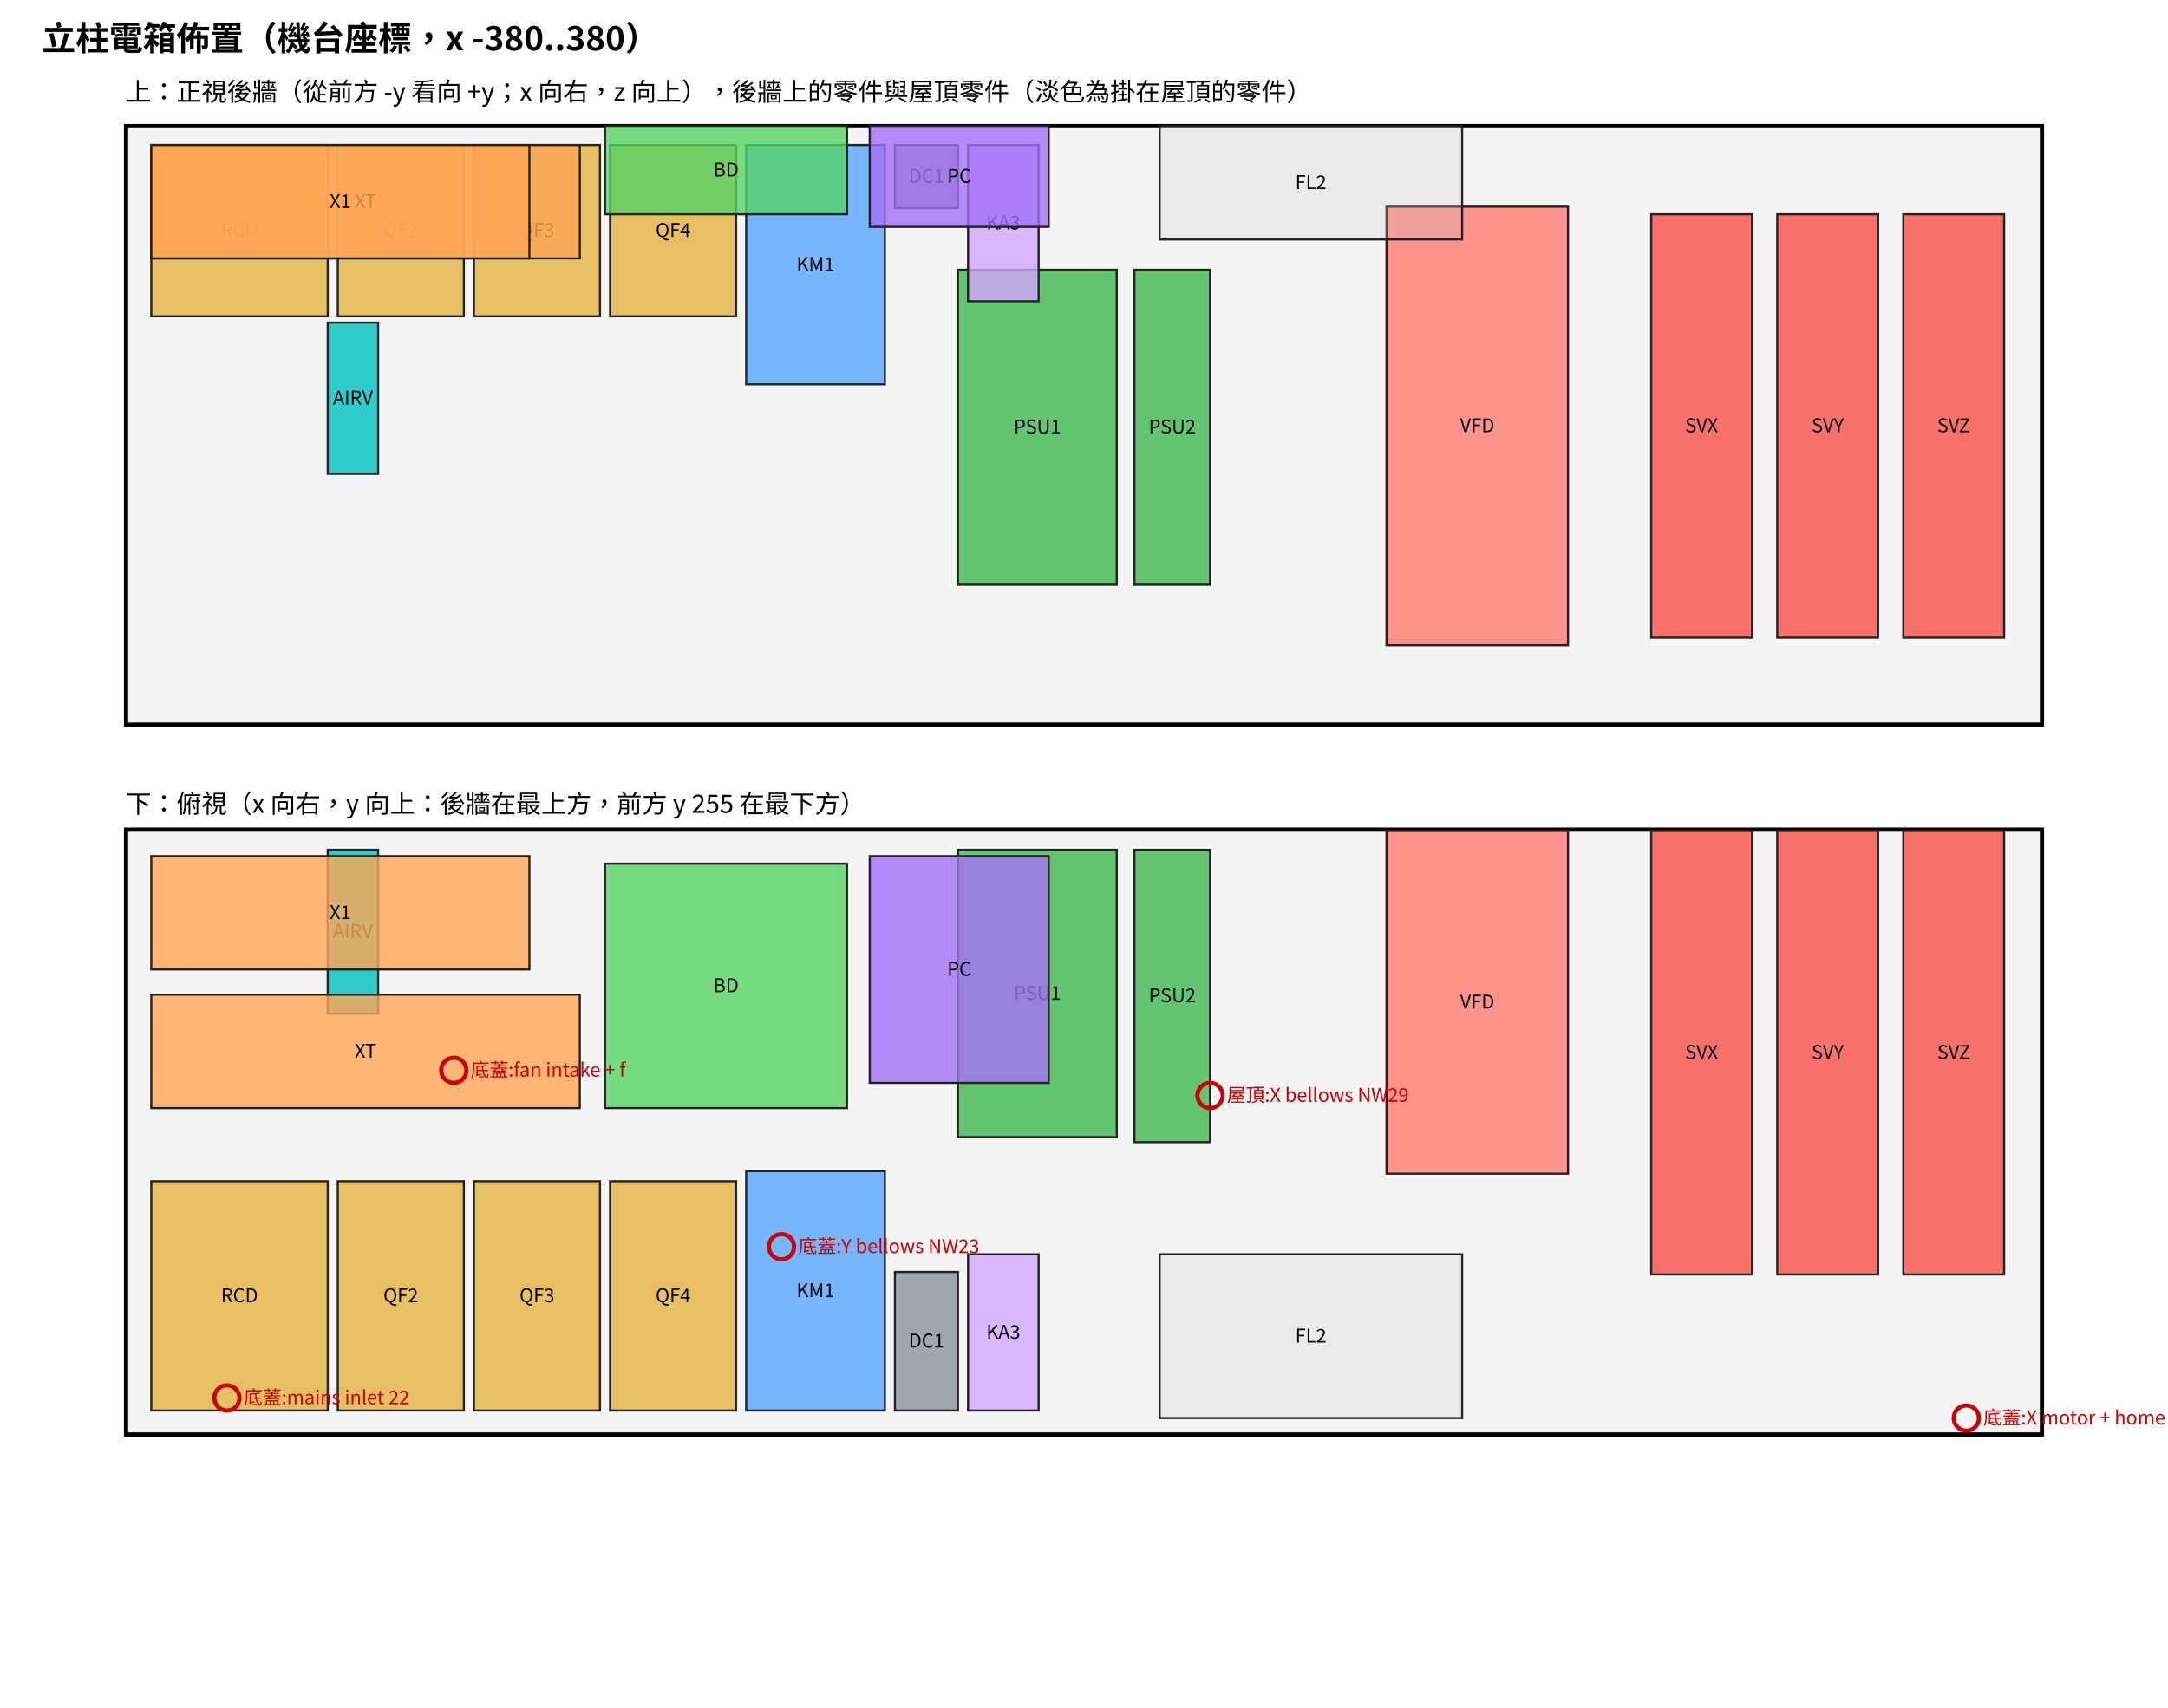
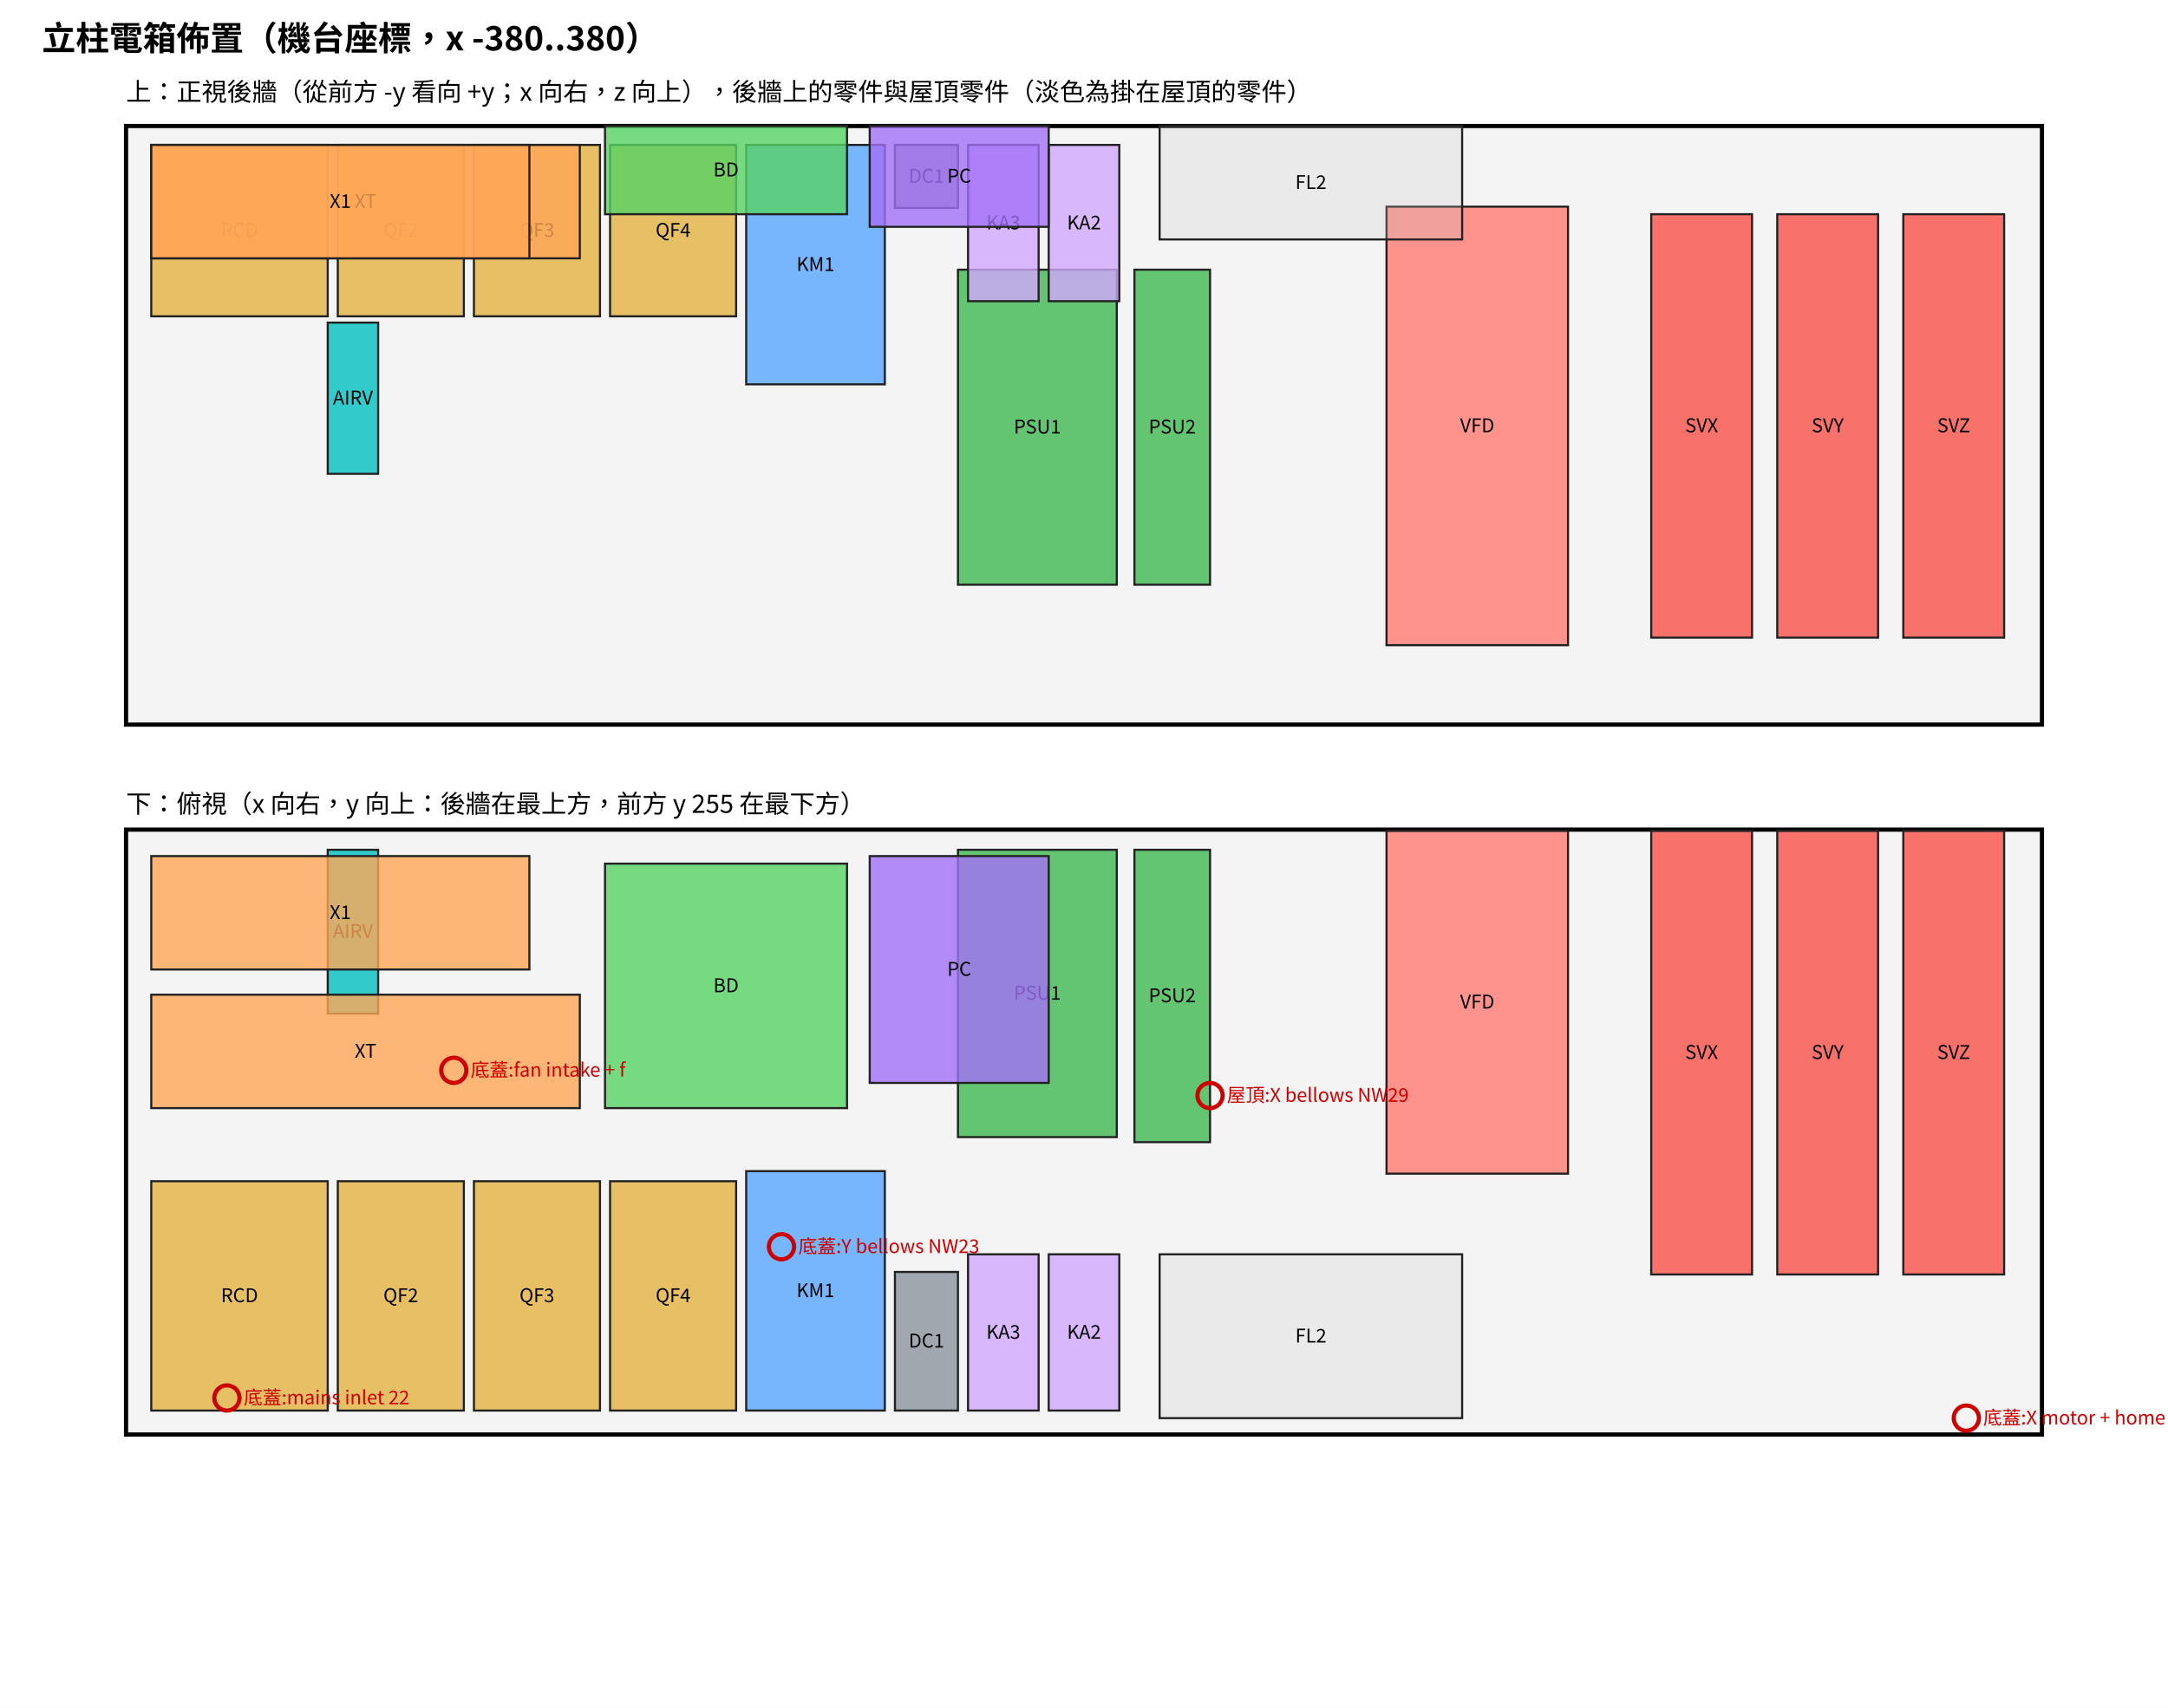
<svg xmlns="http://www.w3.org/2000/svg" width="1032" height="813" font-family="Noto Sans CJK TC, sans-serif">
  <rect width="100%" height="100%" fill="#fff" />
  <text x="20" y="24" font-size="16" font-weight="bold">立柱電箱佈置（機台座標，x -380..380）</text>
  <text x="60" y="48" font-size="12">上：正視後牆（從前方 -y 看向 +y；x 向右，z 向上），後牆上的零件與屋頂零件（淡色為掛在屋頂的零件）</text>
  <rect x="60" y="60" width="912" height="285" fill="#f4f4f4" stroke="#000" stroke-width="2" />
  <rect x="786.0" y="102.0" width="48.0" height="201.6" fill="#f85149" fill-opacity="0.8" stroke="#222" />
  <text x="810.0" y="205.8" font-size="9" text-anchor="middle">SVX</text>
  <rect x="846.0" y="102.0" width="48.0" height="201.6" fill="#f85149" fill-opacity="0.8" stroke="#222" />
  <text x="870.0" y="205.8" font-size="9" text-anchor="middle">SVY</text>
  <rect x="906.0" y="102.0" width="48.0" height="201.6" fill="#f85149" fill-opacity="0.8" stroke="#222" />
  <text x="930.0" y="205.8" font-size="9" text-anchor="middle">SVZ</text>
  <rect x="660.0" y="98.4" width="86.4" height="208.8" fill="#ff7b72" fill-opacity="0.8" stroke="#222" />
  <text x="703.2" y="205.8" font-size="9" text-anchor="middle">VFD</text>
  <rect x="456.0" y="128.4" width="75.6" height="150.0" fill="#3fb950" fill-opacity="0.8" stroke="#222" />
  <text x="493.8" y="206.4" font-size="9" text-anchor="middle">PSU1</text>
  <rect x="540.0" y="128.4" width="36.0" height="150.0" fill="#3fb950" fill-opacity="0.8" stroke="#222" />
  <text x="558.0" y="206.4" font-size="9" text-anchor="middle">PSU2</text>
  <rect x="156.0" y="153.6" width="24.0" height="72.0" fill="#00c0c0" fill-opacity="0.8" stroke="#222" />
  <text x="168.0" y="192.6" font-size="9" text-anchor="middle">AIRV</text>
  <rect x="72.0" y="69.0" width="84.0" height="81.6" fill="#e3b341" fill-opacity="0.8" stroke="#222" />
  <text x="114.0" y="112.8" font-size="9" text-anchor="middle">RCD</text>
  <rect x="160.8" y="69.0" width="60.0" height="81.6" fill="#e3b341" fill-opacity="0.8" stroke="#222" />
  <text x="190.8" y="112.8" font-size="9" text-anchor="middle">QF2</text>
  <rect x="225.6" y="69.0" width="60.0" height="81.6" fill="#e3b341" fill-opacity="0.8" stroke="#222" />
  <text x="255.6" y="112.8" font-size="9" text-anchor="middle">QF3</text>
  <rect x="290.4" y="69.0" width="60.0" height="81.6" fill="#e3b341" fill-opacity="0.8" stroke="#222" />
  <text x="320.4" y="112.8" font-size="9" text-anchor="middle">QF4</text>
  <rect x="355.2" y="69.0" width="66.0" height="114.0" fill="#58a6ff" fill-opacity="0.8" stroke="#222" />
  <text x="388.2" y="129.0" font-size="9" text-anchor="middle">KM1</text>
  <rect x="426.0" y="69.0" width="30.0" height="30.0" fill="#8b949e" fill-opacity="0.8" stroke="#222" />
  <text x="441.0" y="87.0" font-size="9" text-anchor="middle">DC1</text>
  <rect x="460.8" y="69.0" width="33.6" height="74.4" fill="#d2a8ff" fill-opacity="0.8" stroke="#222" />
  <text x="477.6" y="109.2" font-size="9" text-anchor="middle">KA3</text>
+   <rect x="499.2" y="69.0" width="33.6" height="74.4" fill="#d2a8ff" fill-opacity="0.8" stroke="#222" />
+   <text x="516.0" y="109.2" font-size="9" text-anchor="middle">KA2</text>
  <rect x="72.0" y="69.0" width="204.0" height="54.0" fill="#ffa657" fill-opacity="0.8" stroke="#222" />
  <text x="174.0" y="99.0" font-size="9" text-anchor="middle">XT</text>
  <rect x="288.0" y="60.0" width="115.2" height="42.0" fill="#56d364" fill-opacity="0.8" stroke="#222" />
  <text x="345.6" y="84.0" font-size="9" text-anchor="middle">BD</text>
  <rect x="72.0" y="69.0" width="180.0" height="54.0" fill="#ffa657" fill-opacity="0.8" stroke="#222" />
  <text x="162.0" y="99.0" font-size="9" text-anchor="middle">X1</text>
  <rect x="552.0" y="60.0" width="144.0" height="54.0" fill="#cccccc" fill-opacity="0.25" stroke="#222" />
  <text x="624.0" y="90.0" font-size="9" text-anchor="middle">FL2</text>
  <rect x="414.0" y="60.0" width="85.2" height="48.0" fill="#a371f7" fill-opacity="0.8" stroke="#222" />
  <text x="456.6" y="87.0" font-size="9" text-anchor="middle">PC</text>
  <text x="60" y="387" font-size="12">下：俯視（x 向右，y 向上：後牆在最上方，前方 y 255 在最下方）</text>
  <rect x="60" y="395" width="912" height="288" fill="#f4f4f4" stroke="#000" stroke-width="2" />
  <rect x="786.0" y="395.6" width="48.0" height="211.2" fill="#f85149" fill-opacity="0.8" stroke="#222" />
  <text x="810.0" y="504.2" font-size="9" text-anchor="middle">SVX</text>
  <rect x="846.0" y="395.6" width="48.0" height="211.2" fill="#f85149" fill-opacity="0.8" stroke="#222" />
  <text x="870.0" y="504.2" font-size="9" text-anchor="middle">SVY</text>
  <rect x="906.0" y="395.6" width="48.0" height="211.2" fill="#f85149" fill-opacity="0.8" stroke="#222" />
  <text x="930.0" y="504.2" font-size="9" text-anchor="middle">SVZ</text>
  <rect x="660.0" y="395.6" width="86.4" height="163.2" fill="#ff7b72" fill-opacity="0.8" stroke="#222" />
  <text x="703.2" y="480.2" font-size="9" text-anchor="middle">VFD</text>
  <rect x="456.0" y="404.6" width="75.6" height="136.8" fill="#3fb950" fill-opacity="0.8" stroke="#222" />
  <text x="493.8" y="476.0" font-size="9" text-anchor="middle">PSU1</text>
  <rect x="540.0" y="404.6" width="36.0" height="139.2" fill="#3fb950" fill-opacity="0.8" stroke="#222" />
  <text x="558.0" y="477.2" font-size="9" text-anchor="middle">PSU2</text>
  <rect x="156.0" y="404.6" width="24.0" height="78.0" fill="#00c0c0" fill-opacity="0.8" stroke="#222" />
  <text x="168.0" y="446.6" font-size="9" text-anchor="middle">AIRV</text>
  <rect x="72.0" y="562.4" width="84.0" height="109.2" fill="#e3b341" fill-opacity="0.8" stroke="#222" />
  <text x="114.0" y="620.0" font-size="9" text-anchor="middle">RCD</text>
  <rect x="160.8" y="562.4" width="60.0" height="109.2" fill="#e3b341" fill-opacity="0.8" stroke="#222" />
  <text x="190.8" y="620.0" font-size="9" text-anchor="middle">QF2</text>
  <rect x="225.6" y="562.4" width="60.0" height="109.2" fill="#e3b341" fill-opacity="0.8" stroke="#222" />
  <text x="255.6" y="620.0" font-size="9" text-anchor="middle">QF3</text>
  <rect x="290.4" y="562.4" width="60.0" height="109.2" fill="#e3b341" fill-opacity="0.8" stroke="#222" />
  <text x="320.4" y="620.0" font-size="9" text-anchor="middle">QF4</text>
  <rect x="355.2" y="557.6" width="66.0" height="114.0" fill="#58a6ff" fill-opacity="0.8" stroke="#222" />
  <text x="388.2" y="617.6" font-size="9" text-anchor="middle">KM1</text>
  <rect x="426.0" y="605.6" width="30.0" height="66.0" fill="#8b949e" fill-opacity="0.8" stroke="#222" />
  <text x="441.0" y="641.6" font-size="9" text-anchor="middle">DC1</text>
  <rect x="460.8" y="597.2" width="33.6" height="74.4" fill="#d2a8ff" fill-opacity="0.8" stroke="#222" />
  <text x="477.6" y="637.4" font-size="9" text-anchor="middle">KA3</text>
+   <rect x="499.2" y="597.2" width="33.6" height="74.4" fill="#d2a8ff" fill-opacity="0.8" stroke="#222" />
+   <text x="516.0" y="637.4" font-size="9" text-anchor="middle">KA2</text>
  <rect x="72.0" y="473.6" width="204.0" height="54.0" fill="#ffa657" fill-opacity="0.8" stroke="#222" />
  <text x="174.0" y="503.6" font-size="9" text-anchor="middle">XT</text>
  <rect x="288.0" y="411.2" width="115.2" height="116.4" fill="#56d364" fill-opacity="0.8" stroke="#222" />
  <text x="345.6" y="472.4" font-size="9" text-anchor="middle">BD</text>
  <rect x="72.0" y="407.6" width="180.0" height="54.0" fill="#ffa657" fill-opacity="0.8" stroke="#222" />
  <text x="162.0" y="437.6" font-size="9" text-anchor="middle">X1</text>
  <rect x="552.0" y="597.2" width="144.0" height="78.0" fill="#cccccc" fill-opacity="0.25" stroke="#222" />
  <text x="624.0" y="639.2" font-size="9" text-anchor="middle">FL2</text>
  <rect x="414.0" y="407.6" width="85.2" height="108.0" fill="#a371f7" fill-opacity="0.8" stroke="#222" />
  <text x="456.6" y="464.6" font-size="9" text-anchor="middle">PC</text>
  <circle cx="108.0" cy="665.6" r="6" fill="none" stroke="#c00" stroke-width="2" />
  <text x="116.0" y="668.6" font-size="9" fill="#c00">底蓋:mains inlet 22</text>
  <circle cx="372.0" cy="593.6" r="6" fill="none" stroke="#c00" stroke-width="2" />
  <text x="380.0" y="596.6" font-size="9" fill="#c00">底蓋:Y bellows NW23</text>
  <circle cx="936.0" cy="675.2" r="6" fill="none" stroke="#c00" stroke-width="2" />
  <text x="944.0" y="678.2" font-size="9" fill="#c00">底蓋:X motor + home</text>
  <circle cx="216.0" cy="509.6" r="6" fill="none" stroke="#c00" stroke-width="2" />
  <text x="224.0" y="512.6" font-size="9" fill="#c00">底蓋:fan intake + f</text>
  <circle cx="576.0" cy="521.6" r="6" fill="none" stroke="#c00" stroke-width="2" />
  <text x="584.0" y="524.6" font-size="9" fill="#c00">屋頂:X bellows NW29</text>
</svg>
